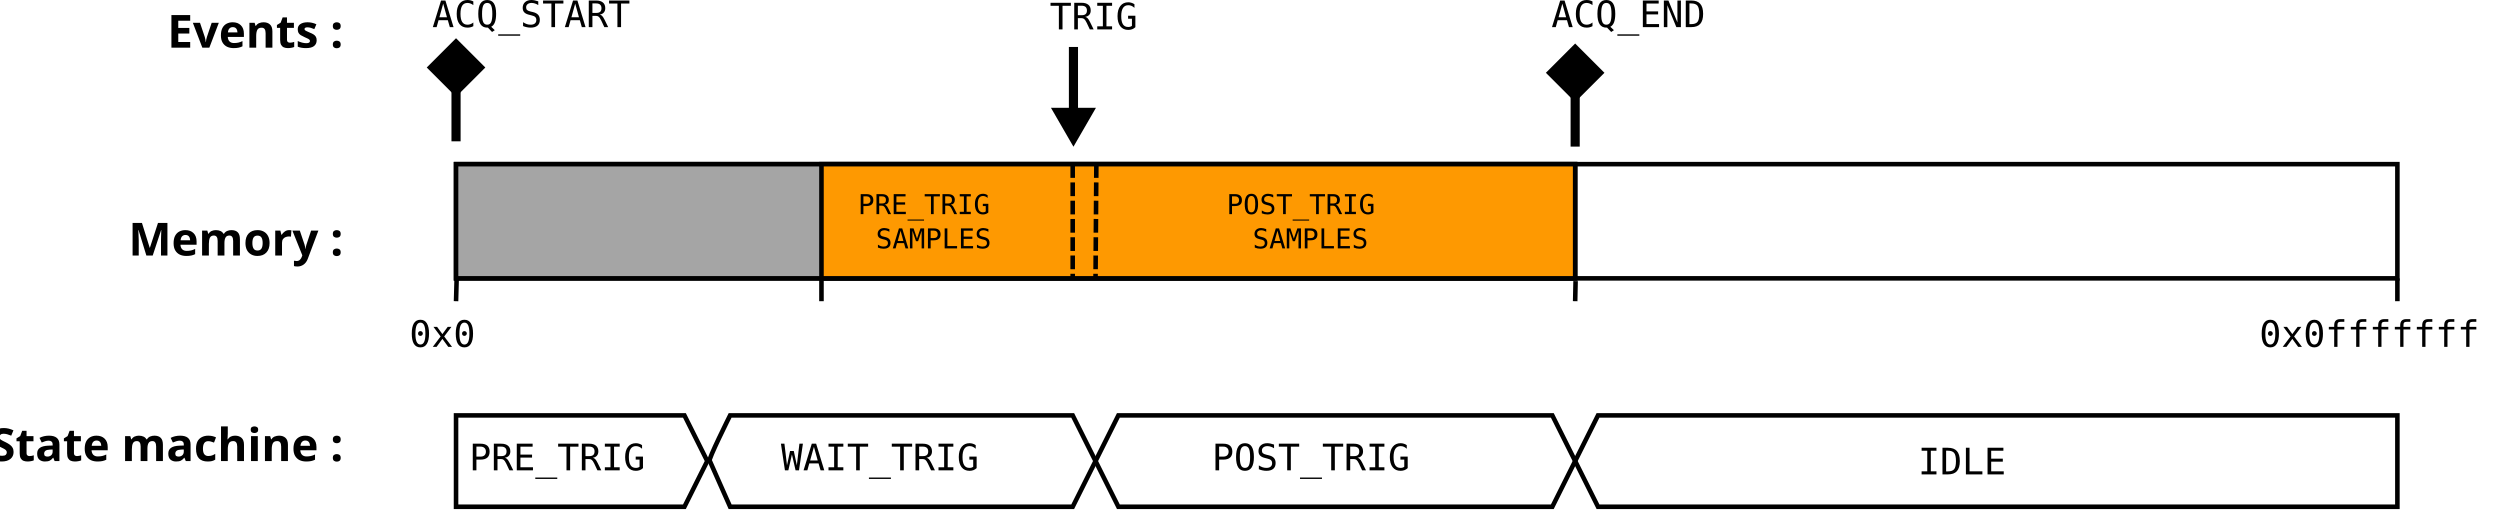
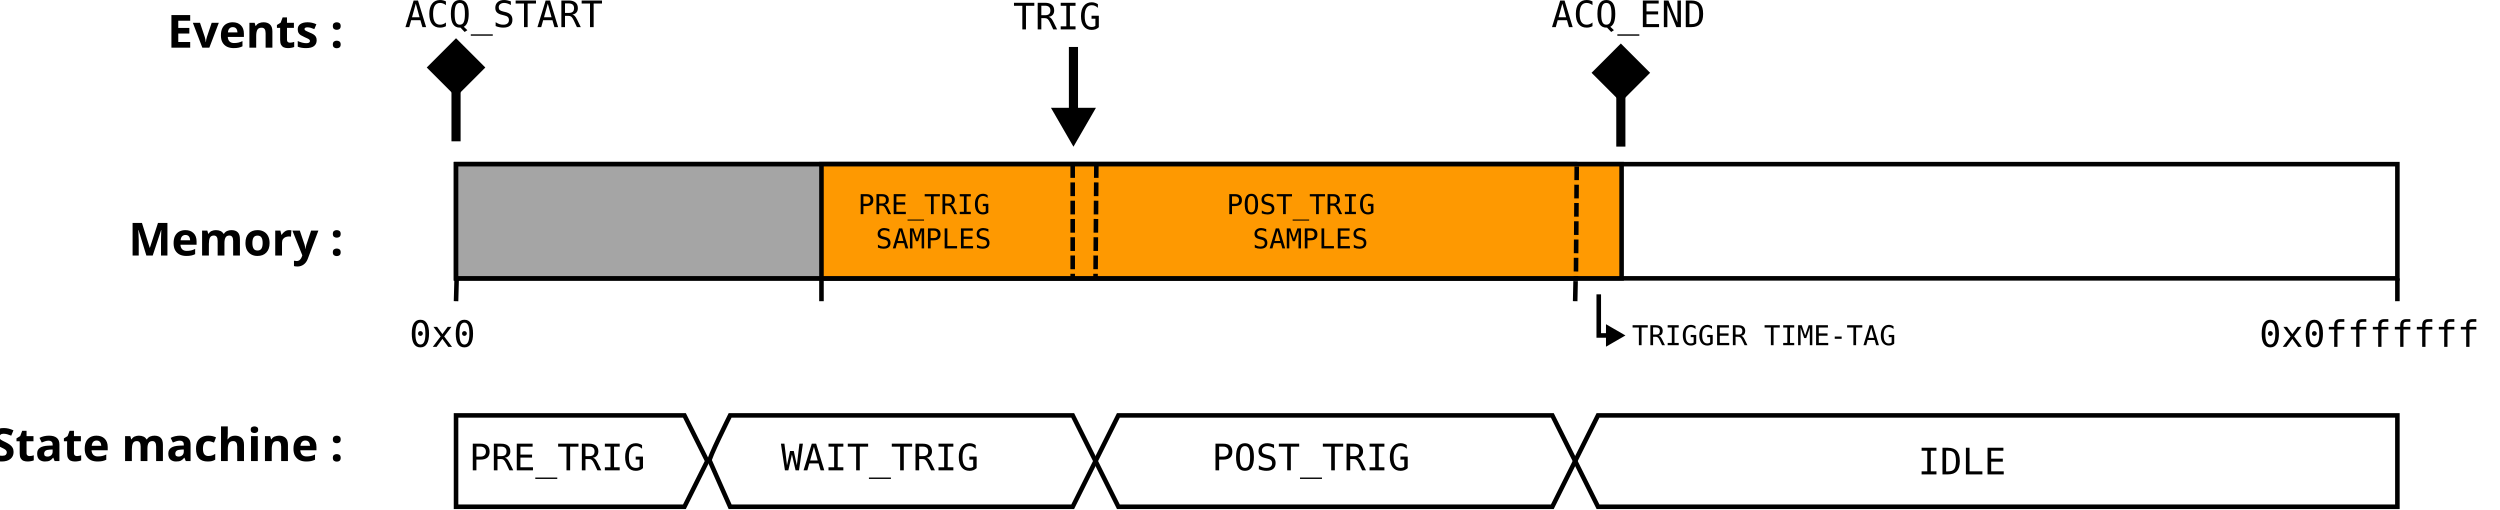
<svg xmlns="http://www.w3.org/2000/svg" width="547.3" height="111.438" id="svg8584" version="1.1">
  <defs id="defs8586">
    <marker orient="auto" refY="0" refX="0" id="TriangleInM" style="overflow:visible">
      <path id="path6392" d="m 5.77,0 -8.65,5 0,-10 8.65,5 z" style="fill-rule:evenodd;stroke:#000000;stroke-width:1pt;marker-start:none" transform="scale(-0.4,-0.4)" />
    </marker>
    <marker orient="auto" refY="0" refX="0" id="DiamondM" style="overflow:visible">
      <path id="path6338" d="M 0,-7.071 -7.071,0 0,7.071 7.071,0 0,-7.071 z" style="fill-rule:evenodd;stroke:#000000;stroke-width:1pt;marker-start:none" transform="scale(0.4,0.4)" />
    </marker>
    <marker orient="auto" refY="0" refX="0" id="TriangleOutL" style="overflow:visible">
      <path id="path6398" d="m 5.77,0 -8.65,5 0,-10 8.65,5 z" style="fill-rule:evenodd;stroke:#000000;stroke-width:1pt;marker-start:none" transform="scale(0.8,0.8)" />
    </marker>
    <marker orient="auto" refY="0" refX="0" id="TriangleOutM" style="overflow:visible">
      <path id="path3734" d="m 5.77,0 -8.65,5 0,-10 8.65,5 z" style="fill-rule:evenodd;stroke:#000000;stroke-width:1pt;marker-start:none" transform="scale(0.4,0.4)" />
    </marker>
    <marker orient="auto" refY="0" refX="0" id="TriangleOutM-7" style="overflow:visible">
      <path id="path3734-9" d="m 5.77,0 -8.65,5 0,-10 8.65,5 z" style="fill-rule:evenodd;stroke:#000000;stroke-width:1pt;marker-start:none" transform="scale(0.4,0.4)" />
    </marker>
    <marker orient="auto" refY="0" refX="0" id="DiamondM-9" style="overflow:visible">
      <path id="path6338-9" d="M 0,-7.071 -7.071,0 0,7.071 7.071,0 0,-7.071 z" style="fill-rule:evenodd;stroke:#000000;stroke-width:1pt;marker-start:none" transform="scale(0.4,0.4)" />
    </marker>
    <marker orient="auto" refY="0" refX="0" id="DiamondM-7" style="overflow:visible">
      <path id="path6338-4" d="M 0,-7.071 -7.071,0 0,7.071 7.071,0 0,-7.071 z" style="fill-rule:evenodd;stroke:#000000;stroke-width:1pt;marker-start:none" transform="scale(0.4,0.4)" />
    </marker>
    <marker orient="auto" refY="0" refX="0" id="TriangleInM-9" style="overflow:visible">
      <path id="path6392-8" d="m 5.77,0 -8.65,5 0,-10 8.65,5 z" style="fill-rule:evenodd;stroke:#000000;stroke-width:1pt;marker-start:none" transform="scale(-0.4,-0.4)" />
    </marker>
    <marker orient="auto" refY="0" refX="0" id="TriangleOutM-7-9" style="overflow:visible">
      <path id="path3734-9-4" d="m 5.77,0 -8.65,5 0,-10 8.65,5 z" style="fill-rule:evenodd;stroke:#000000;stroke-width:1pt;marker-start:none" transform="scale(0.4,0.4)" />
    </marker>
+     <marker orient="auto" refY="0" refX="0" id="marker13563" style="overflow:visible">
+       <path id="path13565" d="m 5.77,0 -8.65,5 0,-10 8.65,5 z" style="fill-rule:evenodd;stroke:#000000;stroke-width:1pt;marker-start:none" transform="scale(0.4,0.4)" />
+     </marker>
  </defs>
  <g id="layer1" transform="translate(-15.0078,-177.9247)">
    <rect style="opacity:0.99;fill:none;stroke:#000000;stroke-width:1;stroke-linejoin:miter;stroke-miterlimit:4;stroke-opacity:1;stroke-dasharray:none;stroke-dashoffset:0" id="rect3287" width="425" height="25" x="114.843" y="213.862" />
    <path style="fill:none;stroke:#000000;stroke-width:2;stroke-linecap:square;stroke-linejoin:miter;stroke-miterlimit:4;stroke-opacity:1;stroke-dasharray:none;marker-mid:none;marker-end:url(#DiamondM)" d="m 114.843,207.862 0,-15.158" id="path5968" />
    <path style="fill:none;stroke:#000000;stroke-width:2;stroke-linecap:square;stroke-linejoin:miter;stroke-miterlimit:4;stroke-opacity:1;stroke-dasharray:none;marker-mid:none;marker-end:url(#TriangleOutM-7)" d="m 250.008,189.205 0,15.158" id="path5968-1" />
    <text xml:space="preserve" style="font-size:10px;font-style:normal;font-variant:normal;font-weight:bold;font-stretch:normal;text-align:end;line-height:125%;writing-mode:lr-tb;text-anchor:end;fill:#000000;fill-opacity:1;stroke:none;font-family:Verdana;-inkscape-font-specification:Verdana Bold" x="103.157" y="188.362" id="text3281-3">
      <tspan id="tspan4235-0" x="103.157" y="188.362">Events :</tspan>
    </text>
    <text xml:space="preserve" style="font-size:10px;font-style:normal;font-variant:normal;font-weight:bold;font-stretch:normal;text-align:end;line-height:125%;writing-mode:lr-tb;text-anchor:end;fill:#000000;fill-opacity:1;stroke:none;font-family:Verdana;-inkscape-font-specification:Verdana Bold" x="103.157" y="233.862" id="text3281-3-4">
      <tspan id="tspan4235-0-8" x="103.157" y="233.862">Memory :</tspan>
    </text>
    <text xml:space="preserve" style="font-size:10px;font-style:normal;font-variant:normal;font-weight:bold;font-stretch:normal;text-align:end;line-height:125%;writing-mode:lr-tb;text-anchor:end;fill:#000000;fill-opacity:1;stroke:none;font-family:Verdana;-inkscape-font-specification:Verdana Bold" x="103.157" y="278.862" id="text3281-3-2">
      <tspan id="tspan4235-0-0" x="103.157" y="278.862">State machine :</tspan>
    </text>
-     <path style="fill:none;stroke:#000000;stroke-width:2;stroke-linecap:square;stroke-linejoin:miter;stroke-miterlimit:4;stroke-opacity:1;stroke-dasharray:none;marker-mid:none;marker-end:url(#DiamondM)" d="m 359.843,209.02 0,-15.158" id="path5968-5" />
-     <text xml:space="preserve" style="font-size:8px;font-style:normal;font-variant:normal;font-weight:normal;font-stretch:normal;text-align:center;line-height:125%;writing-mode:lr-tb;text-anchor:middle;fill:#000000;fill-opacity:1;stroke:none;font-family:Verdana;-inkscape-font-specification:Verdana" x="136.499" y="183.862" id="text3291-3">
-       <tspan x="136.499" y="183.862" id="tspan3295-7" style="font-style:normal;font-variant:normal;font-weight:normal;font-stretch:normal;font-family:Monospace;-inkscape-font-specification:Monospace">ACQ_START</tspan>
+     <path style="fill:none;stroke:#000000;stroke-width:2;stroke-linecap:square;stroke-linejoin:miter;stroke-miterlimit:4;stroke-opacity:1;stroke-dasharray:none;marker-mid:none;marker-end:url(#DiamondM)" d="m 369.843,209.02 0,-15.158" id="path5968-5" />
+     <text xml:space="preserve" style="font-size:8px;font-style:normal;font-variant:normal;font-weight:normal;font-stretch:normal;text-align:center;line-height:125%;writing-mode:lr-tb;text-anchor:middle;fill:#000000;fill-opacity:1;stroke:none;font-family:Verdana;-inkscape-font-specification:Verdana" x="130.499" y="183.862" id="text3291-3">
+       <tspan x="130.499" y="183.862" id="tspan3295-7" style="font-style:normal;font-variant:normal;font-weight:normal;font-stretch:normal;font-family:Monospace;-inkscape-font-specification:Monospace">ACQ_START</tspan>
    </text>
-     <text xml:space="preserve" style="font-size:8px;font-style:normal;font-variant:normal;font-weight:normal;font-stretch:normal;text-align:center;line-height:125%;writing-mode:lr-tb;text-anchor:middle;fill:#000000;fill-opacity:1;stroke:none;font-family:Verdana;-inkscape-font-specification:Verdana" x="259.633" y="184.362" id="text3291-3-7">
-       <tspan x="259.633" y="184.362" id="tspan3295-7-8" style="font-style:normal;font-variant:normal;font-weight:normal;font-stretch:normal;font-family:Monospace;-inkscape-font-specification:Monospace">TRIG</tspan>
+     <text xml:space="preserve" style="font-size:8px;font-style:normal;font-variant:normal;font-weight:normal;font-stretch:normal;text-align:center;line-height:125%;writing-mode:lr-tb;text-anchor:middle;fill:#000000;fill-opacity:1;stroke:none;font-family:Verdana;-inkscape-font-specification:Verdana" x="251.633" y="184.362" id="text3291-3-7">
+       <tspan x="251.633" y="184.362" id="tspan3295-7-8" style="font-style:normal;font-variant:normal;font-weight:normal;font-stretch:normal;font-family:Monospace;-inkscape-font-specification:Monospace">TRIG</tspan>
    </text>
    <text xml:space="preserve" style="font-size:8px;font-style:normal;font-variant:normal;font-weight:normal;font-stretch:normal;text-align:center;line-height:125%;writing-mode:lr-tb;text-anchor:middle;fill:#000000;fill-opacity:1;stroke:none;font-family:Verdana;-inkscape-font-specification:Verdana" x="376.687" y="183.862" id="text3291-3-4">
      <tspan x="376.687" y="183.862" id="tspan3295-7-5" style="font-style:normal;font-variant:normal;font-weight:normal;font-stretch:normal;font-family:Monospace;-inkscape-font-specification:Monospace">ACQ_END</tspan>
    </text>
    <text xml:space="preserve" style="font-size:8px;font-style:normal;font-variant:normal;font-weight:normal;font-stretch:normal;text-align:center;line-height:125%;writing-mode:lr-tb;text-anchor:middle;fill:#000000;fill-opacity:1;stroke:none;font-family:Verdana;-inkscape-font-specification:Verdana" x="142.208" y="280.888" id="text3291-3-42">
      <tspan x="142.208" y="280.888" id="tspan3295-7-6" style="font-style:normal;font-variant:normal;font-weight:normal;font-stretch:normal;font-family:Monospace;-inkscape-font-specification:Monospace">PRE_TRIG</tspan>
    </text>
    <text xml:space="preserve" style="font-size:8px;font-style:normal;font-variant:normal;font-weight:normal;font-stretch:normal;text-align:center;line-height:125%;writing-mode:lr-tb;text-anchor:middle;fill:#000000;fill-opacity:1;stroke:none;font-family:Verdana;-inkscape-font-specification:Verdana" x="212.842" y="280.888" id="text3291-3-3">
      <tspan x="212.842" y="280.888" id="tspan3295-7-0" style="font-style:normal;font-variant:normal;font-weight:normal;font-stretch:normal;font-family:Monospace;-inkscape-font-specification:Monospace">WAIT_TRIG</tspan>
    </text>
    <text xml:space="preserve" style="font-size:8px;font-style:normal;font-variant:normal;font-weight:normal;font-stretch:normal;text-align:center;line-height:125%;writing-mode:lr-tb;text-anchor:middle;fill:#000000;fill-opacity:1;stroke:none;font-family:Verdana;-inkscape-font-specification:Verdana" x="307.208" y="280.888" id="text3291-3-6">
      <tspan x="307.208" y="280.888" id="tspan3295-7-62" style="font-style:normal;font-variant:normal;font-weight:normal;font-stretch:normal;font-family:Monospace;-inkscape-font-specification:Monospace">POST_TRIG</tspan>
    </text>
    <text xml:space="preserve" style="font-size:8px;font-style:normal;font-variant:normal;font-weight:normal;font-stretch:normal;text-align:center;line-height:125%;writing-mode:lr-tb;text-anchor:middle;fill:#000000;fill-opacity:1;stroke:none;font-family:Verdana;-inkscape-font-specification:Verdana" x="449.738" y="281.778" id="text3291-3-9">
      <tspan x="449.738" y="281.778" id="tspan3295-7-63" style="font-style:normal;font-variant:normal;font-weight:normal;font-stretch:normal;font-family:Monospace;-inkscape-font-specification:Monospace">IDLE</tspan>
    </text>
    <path style="fill:none;stroke:#000000;stroke-width:1px;stroke-linecap:butt;stroke-linejoin:miter;stroke-opacity:1" d="m 170.382,278.798 c -0.539,0.064 4.461,-9.936 4.461,-9.936 l 75,0 5,10 -5,10 -75,0 -4.461,-10.064 z" id="path10157" />
    <path style="fill:none;stroke:#000000;stroke-width:1px;stroke-linecap:butt;stroke-linejoin:miter;stroke-opacity:1" d="m 254.843,278.862 5,-10 95,0 5,10 -5,10 -95,0 -5,-10 z" id="path10159" />
    <rect style="opacity:0.99;fill:#a4a4a4;fill-opacity:1;stroke:#000000;stroke-width:1;stroke-linejoin:miter;stroke-miterlimit:4;stroke-opacity:1;stroke-dasharray:none;stroke-dashoffset:0" id="rect3287-5" width="245" height="25" x="114.843" y="213.862" />
    <text xml:space="preserve" style="font-size:8px;font-style:normal;font-variant:normal;font-weight:normal;font-stretch:normal;text-align:center;line-height:125%;writing-mode:lr-tb;text-anchor:middle;fill:#000000;fill-opacity:1;stroke:none;font-family:Verdana;-inkscape-font-specification:Verdana" x="117.062" y="253.862" id="text3291-3-90">
      <tspan x="117.062" y="253.862" id="tspan3295-7-4" style="font-style:normal;font-variant:normal;font-weight:normal;font-stretch:normal;font-family:Monospace;-inkscape-font-specification:Monospace">0x0</tspan>
    </text>
    <text xml:space="preserve" style="font-size:8px;font-style:normal;font-variant:normal;font-weight:normal;font-stretch:normal;text-align:center;line-height:125%;writing-mode:lr-tb;text-anchor:middle;fill:#000000;fill-opacity:1;stroke:none;font-family:Verdana;-inkscape-font-specification:Verdana" x="538.905" y="253.862" id="text3291-3-90-76">
      <tspan x="538.905" y="253.862" id="tspan3295-7-4-3" style="font-style:normal;font-variant:normal;font-weight:normal;font-stretch:normal;font-family:Monospace;-inkscape-font-specification:Monospace">0x0fffffff</tspan>
    </text>
    <path style="fill:none;stroke:#000000;stroke-width:1px;stroke-linecap:butt;stroke-linejoin:miter;stroke-opacity:1" d="m 114.974,239.087 -0.131,4.775" id="path10314" />
    <path style="fill:none;stroke:#000000;stroke-width:1px;stroke-linecap:butt;stroke-linejoin:miter;stroke-opacity:1" d="m 359.936,239.466 -0.093,4.396" id="path10318" />
    <path style="fill:none;stroke:#000000;stroke-width:1px;stroke-linecap:butt;stroke-linejoin:miter;stroke-opacity:1" d="m 539.843,238.862 0,5" id="path10320" />
    <path style="fill:none;stroke:#000000;stroke-width:1px;stroke-linecap:butt;stroke-linejoin:miter;stroke-opacity:1" d="m 194.843,238.862 0,5" id="path10344" />
-     <rect style="opacity:0.99;fill:#ff9900;fill-opacity:1;stroke:#000000;stroke-width:1;stroke-linejoin:miter;stroke-miterlimit:4;stroke-opacity:1;stroke-dasharray:none;stroke-dashoffset:0" id="rect3287-5-2" width="165" height="25" x="194.843" y="213.862" />
+     <rect style="opacity:0.99;fill:#ff9900;fill-opacity:1;stroke:#000000;stroke-width:1;stroke-linejoin:miter;stroke-miterlimit:4;stroke-opacity:1;stroke-dasharray:none;stroke-dashoffset:0" id="rect3287-5-2" width="175.165" height="25" x="194.843" y="213.862" />
    <text xml:space="preserve" style="font-size:8px;font-style:normal;font-variant:normal;font-weight:normal;font-stretch:normal;text-align:center;line-height:125%;writing-mode:lr-tb;text-anchor:middle;fill:#000000;fill-opacity:1;stroke:none;font-family:Verdana;-inkscape-font-specification:Verdana" x="224.581" y="224.796" id="text3291-3-90-6">
      <tspan x="224.581" y="224.796" id="tspan3295-7-4-5" style="font-size:6px;font-style:normal;font-variant:normal;font-weight:normal;font-stretch:normal;font-family:Monospace;-inkscape-font-specification:Monospace">PRE_TRIG</tspan>
      <tspan x="224.581" y="232.296" style="font-size:6px;font-style:normal;font-variant:normal;font-weight:normal;font-stretch:normal;font-family:Monospace;-inkscape-font-specification:Monospace" id="tspan12413">SAMPLES</tspan>
    </text>
    <text xml:space="preserve" style="font-size:8px;font-style:normal;font-variant:normal;font-weight:normal;font-stretch:normal;text-align:center;line-height:125%;writing-mode:lr-tb;text-anchor:middle;fill:#000000;fill-opacity:1;stroke:none;font-family:Verdana;-inkscape-font-specification:Verdana" x="307.081" y="224.796" id="text3291-3-90-6-6">
      <tspan x="307.081" y="224.796" id="tspan3295-7-4-5-1" style="font-size:6px;font-style:normal;font-variant:normal;font-weight:normal;font-stretch:normal;font-family:Monospace;-inkscape-font-specification:Monospace">POST_TRIG</tspan>
      <tspan x="307.081" y="232.296" style="font-size:6px;font-style:normal;font-variant:normal;font-weight:normal;font-stretch:normal;font-family:Monospace;-inkscape-font-specification:Monospace" id="tspan12415">SAMPLES</tspan>
    </text>
    <path style="fill:none;stroke:#000000;stroke-width:1;stroke-linecap:butt;stroke-linejoin:miter;stroke-miterlimit:4;stroke-opacity:1;stroke-dasharray:3, 1;stroke-dashoffset:0" d="m 255.021,213.862 -0.179,25" id="path12451" />
    <path style="fill:none;stroke:#000000;stroke-width:1px;stroke-linecap:butt;stroke-linejoin:miter;stroke-opacity:1" d="m 114.843,268.862 0,20 50,0 5,-10 -5,-10 -50,0 z" id="path12999" />
    <path style="fill:none;stroke:#000000;stroke-width:1px;stroke-linecap:butt;stroke-linejoin:miter;stroke-opacity:1" d="m 359.843,278.862 5,-10 175,0 0,20 -175,0 -5,-10 z" id="path13001" />
    <path style="fill:none;stroke:#000000;stroke-width:1;stroke-linecap:butt;stroke-linejoin:miter;stroke-miterlimit:4;stroke-opacity:1;stroke-dasharray:3, 1;stroke-dashoffset:0" d="m 249.843,213.862 0,25" id="path12449" />
+     <text xml:space="preserve" style="font-size:8px;font-style:normal;font-variant:normal;font-weight:normal;font-stretch:normal;text-align:start;line-height:125%;writing-mode:lr-tb;text-anchor:start;fill:#000000;fill-opacity:1;stroke:none;font-family:Verdana;-inkscape-font-specification:Verdana" x="372.273" y="253.497" id="text3291-3-90-6-6-2">
+       <tspan x="372.273" y="253.497" style="font-size:6px;font-style:normal;font-variant:normal;font-weight:normal;font-stretch:normal;text-align:start;text-anchor:start;font-family:Monospace;-inkscape-font-specification:Monospace" id="tspan12419-4">TRIGGER TIME-TAG</tspan>
+     </text>
+     <path style="fill:none;stroke:#000000;stroke-width:1px;stroke-linecap:butt;stroke-linejoin:miter;stroke-opacity:1;marker-end:url(#marker13563)" d="m 365.008,242.362 0,9 3,0" id="path6333" />
+     <path style="fill:none;stroke:#000000;stroke-width:1;stroke-linecap:butt;stroke-linejoin:miter;stroke-miterlimit:4;stroke-opacity:1;stroke-dasharray:3, 1;stroke-dashoffset:0" d="m 360.186,214.362 -0.179,25" id="path12451-4" />
  </g>
</svg>
